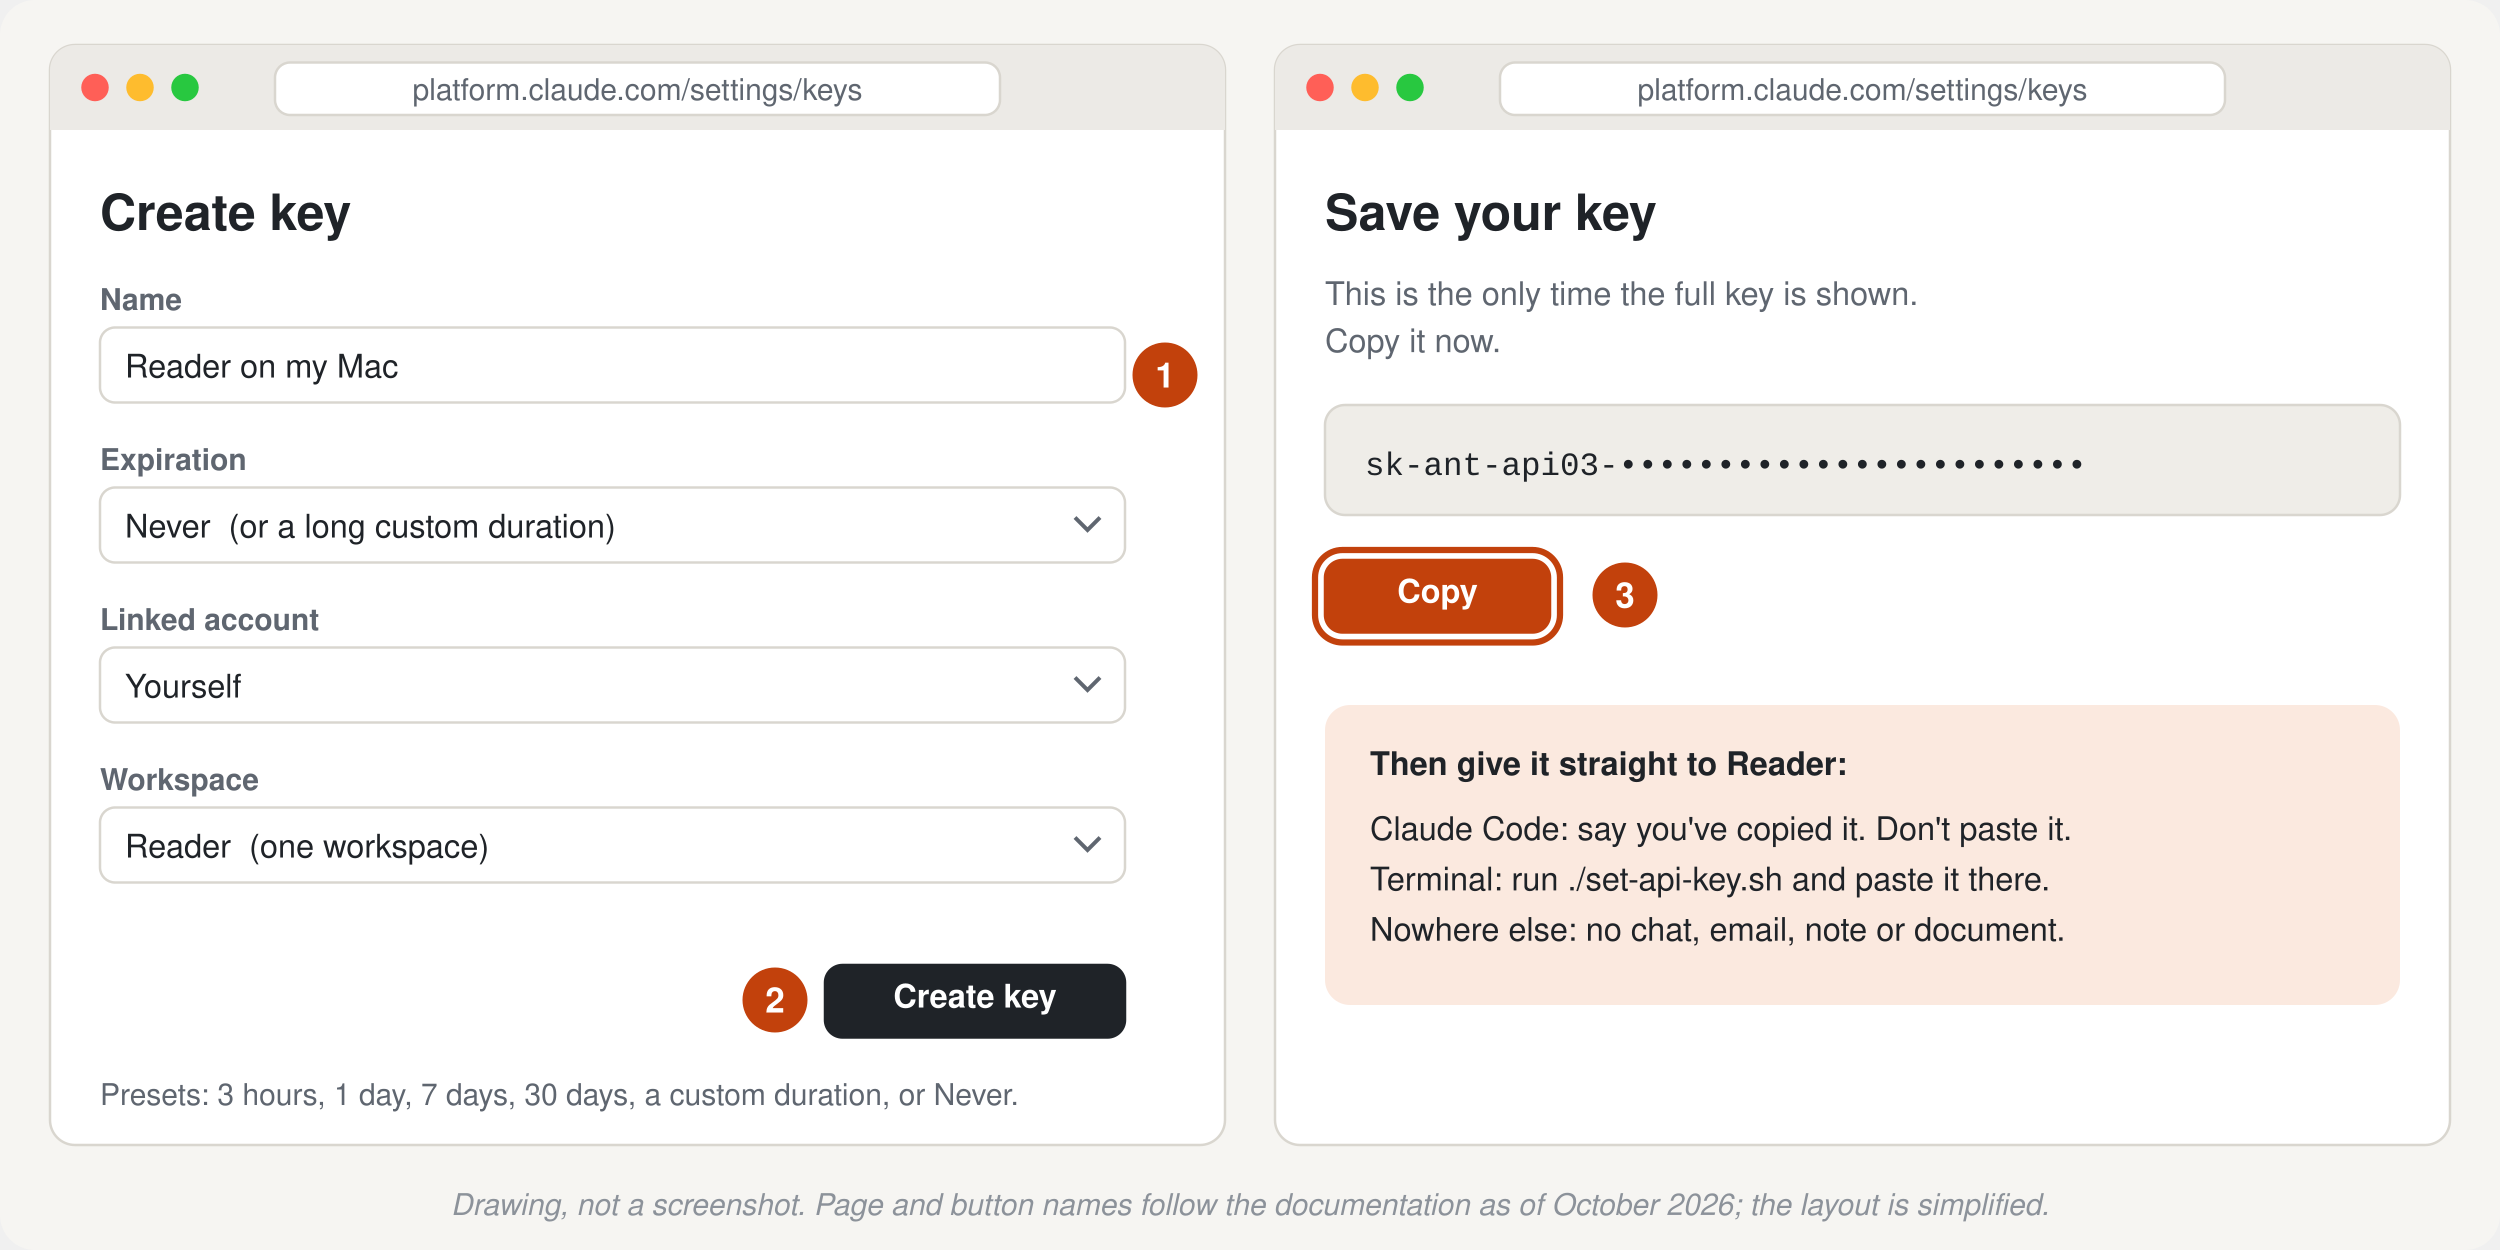
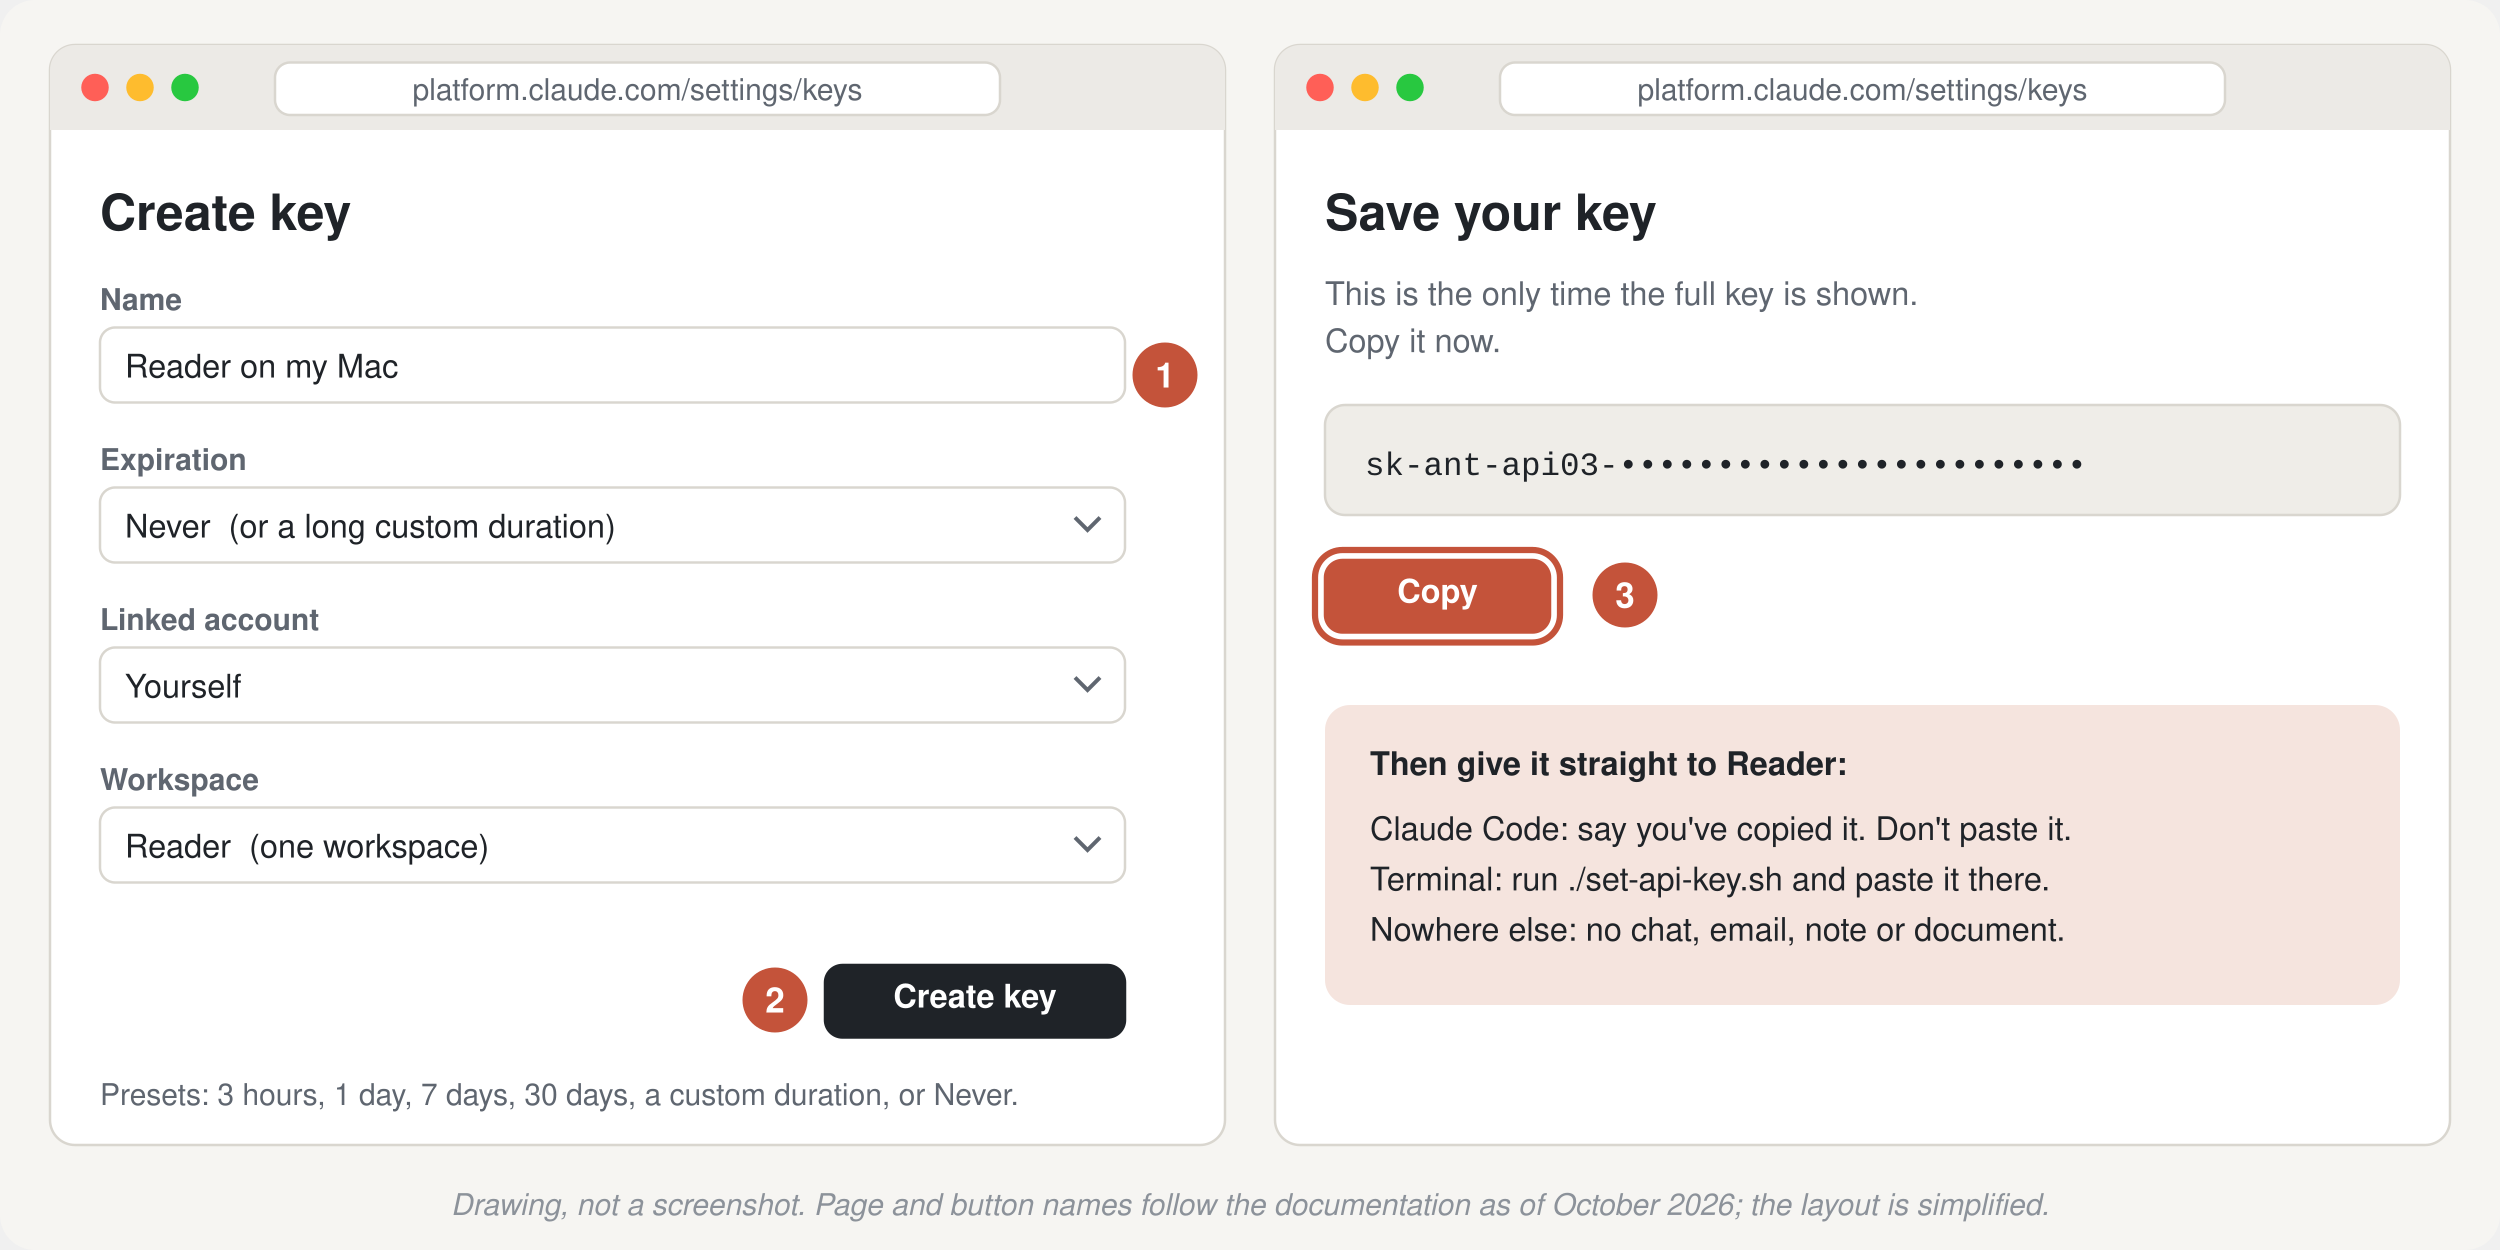
<svg xmlns="http://www.w3.org/2000/svg" viewBox="0 0 1000 500" width="1000" height="500" role="img" aria-labelledby="t d">
  <defs>
    <marker id="arrow" viewBox="0 0 10 10" refX="9" refY="5" markerWidth="7" markerHeight="7" orient="auto-start-reverse">
      <path d="M0,0 L10,5 L0,10 z" fill="#5F6670" />
    </marker>
  </defs>
  <rect width="1000" height="500" rx="14" fill="#F6F5F2" />
  <rect x="20" y="18" width="470" height="440" rx="10" fill="#FFFFFF" stroke="#D9D6CF" stroke-width="1.0" />
  <path d="M20 28 a10 10 0 0 1 10 -10 h450 a10 10 0 0 1 10 10 v24 h-470 z" fill="#ECEAE6" />
  <circle cx="38" cy="35" r="5.5" fill="#FF5F57" />
  <circle cx="56" cy="35" r="5.5" fill="#FEBC2E" />
  <circle cx="74" cy="35" r="5.5" fill="#28C840" />
  <rect x="110" y="25" width="290" height="21" rx="6" fill="#FFFFFF" stroke="#D9D6CF" stroke-width="1.0" />
  <text x="255.0" y="40" font-family="-apple-system, BlinkMacSystemFont, 'Helvetica Neue', Helvetica, Arial, sans-serif" font-size="12" fill="#5F6670" font-weight="400" text-anchor="middle" xml:space="preserve">platform.claude.com/settings/keys</text>
  <text x="40" y="92" font-family="-apple-system, BlinkMacSystemFont, 'Helvetica Neue', Helvetica, Arial, sans-serif" font-size="20" fill="#1F2328" font-weight="700" text-anchor="start" xml:space="preserve">Create key</text>
  <text x="40" y="124" font-family="-apple-system, BlinkMacSystemFont, 'Helvetica Neue', Helvetica, Arial, sans-serif" font-size="12" fill="#5F6670" font-weight="600" text-anchor="start" xml:space="preserve">Name</text>
  <rect x="40" y="131" width="410" height="30" rx="6" fill="#FFFFFF" stroke="#D9D6CF" stroke-width="1.0" />
  <text x="50" y="151" font-family="-apple-system, BlinkMacSystemFont, 'Helvetica Neue', Helvetica, Arial, sans-serif" font-size="13" fill="#1F2328" font-weight="400" text-anchor="start" xml:space="preserve">Reader on my Mac</text>
  <text x="40" y="188" font-family="-apple-system, BlinkMacSystemFont, 'Helvetica Neue', Helvetica, Arial, sans-serif" font-size="12" fill="#5F6670" font-weight="600" text-anchor="start" xml:space="preserve">Expiration</text>
  <rect x="40" y="195" width="410" height="30" rx="6" fill="#FFFFFF" stroke="#D9D6CF" stroke-width="1.0" />
  <text x="50" y="215" font-family="-apple-system, BlinkMacSystemFont, 'Helvetica Neue', Helvetica, Arial, sans-serif" font-size="13" fill="#1F2328" font-weight="400" text-anchor="start" xml:space="preserve">Never  (or a long custom duration)</text>
  <path d="M430 207 l5 5 l5 -5" stroke="#5F6670" stroke-width="1.6" fill="none" />
  <text x="40" y="252" font-family="-apple-system, BlinkMacSystemFont, 'Helvetica Neue', Helvetica, Arial, sans-serif" font-size="12" fill="#5F6670" font-weight="600" text-anchor="start" xml:space="preserve">Linked account</text>
  <rect x="40" y="259" width="410" height="30" rx="6" fill="#FFFFFF" stroke="#D9D6CF" stroke-width="1.0" />
  <text x="50" y="279" font-family="-apple-system, BlinkMacSystemFont, 'Helvetica Neue', Helvetica, Arial, sans-serif" font-size="13" fill="#1F2328" font-weight="400" text-anchor="start" xml:space="preserve">Yourself</text>
  <path d="M430 271 l5 5 l5 -5" stroke="#5F6670" stroke-width="1.6" fill="none" />
  <text x="40" y="316" font-family="-apple-system, BlinkMacSystemFont, 'Helvetica Neue', Helvetica, Arial, sans-serif" font-size="12" fill="#5F6670" font-weight="600" text-anchor="start" xml:space="preserve">Workspace</text>
  <rect x="40" y="323" width="410" height="30" rx="6" fill="#FFFFFF" stroke="#D9D6CF" stroke-width="1.0" />
  <text x="50" y="343" font-family="-apple-system, BlinkMacSystemFont, 'Helvetica Neue', Helvetica, Arial, sans-serif" font-size="13" fill="#1F2328" font-weight="400" text-anchor="start" xml:space="preserve">Reader  (one workspace)</text>
  <path d="M430 335 l5 5 l5 -5" stroke="#5F6670" stroke-width="1.6" fill="none" />
-   <circle cx="466" cy="150" r="13" fill="#C2410C" />
+   <circle cx="466" cy="150" r="13" fill="#C4533A" />
  <text x="466" y="155" font-family="-apple-system, BlinkMacSystemFont, 'Helvetica Neue', Helvetica, Arial, sans-serif" font-size="14" fill="#FFFFFF" font-weight="700" text-anchor="middle" xml:space="preserve">1</text>
  <rect x="330" y="386" width="120" height="29" rx="7" fill="#1F2328" stroke="#1F2328" stroke-width="1.0" />
  <text x="390.0" y="403" font-family="-apple-system, BlinkMacSystemFont, 'Helvetica Neue', Helvetica, Arial, sans-serif" font-size="13" fill="#FFFFFF" font-weight="600" text-anchor="middle" xml:space="preserve">Create key</text>
-   <circle cx="310" cy="400" r="13" fill="#C2410C" />
+   <circle cx="310" cy="400" r="13" fill="#C4533A" />
  <text x="310" y="405" font-family="-apple-system, BlinkMacSystemFont, 'Helvetica Neue', Helvetica, Arial, sans-serif" font-size="14" fill="#FFFFFF" font-weight="700" text-anchor="middle" xml:space="preserve">2</text>
  <text x="40" y="442.0" font-family="-apple-system, BlinkMacSystemFont, 'Helvetica Neue', Helvetica, Arial, sans-serif" font-size="12" fill="#5F6670" font-weight="400" text-anchor="start" xml:space="preserve">Presets: 3 hours, 1 day, 7 days, 30 days, a custom duration, or Never.</text>
  <rect x="510" y="18" width="470" height="440" rx="10" fill="#FFFFFF" stroke="#D9D6CF" stroke-width="1.0" />
  <path d="M510 28 a10 10 0 0 1 10 -10 h450 a10 10 0 0 1 10 10 v24 h-470 z" fill="#ECEAE6" />
  <circle cx="528" cy="35" r="5.5" fill="#FF5F57" />
  <circle cx="546" cy="35" r="5.5" fill="#FEBC2E" />
  <circle cx="564" cy="35" r="5.5" fill="#28C840" />
  <rect x="600" y="25" width="290" height="21" rx="6" fill="#FFFFFF" stroke="#D9D6CF" stroke-width="1.0" />
  <text x="745.0" y="40" font-family="-apple-system, BlinkMacSystemFont, 'Helvetica Neue', Helvetica, Arial, sans-serif" font-size="12" fill="#5F6670" font-weight="400" text-anchor="middle" xml:space="preserve">platform.claude.com/settings/keys</text>
  <text x="530" y="92" font-family="-apple-system, BlinkMacSystemFont, 'Helvetica Neue', Helvetica, Arial, sans-serif" font-size="20" fill="#1F2328" font-weight="700" text-anchor="start" xml:space="preserve">Save your key</text>
  <text x="530" y="122.0" font-family="-apple-system, BlinkMacSystemFont, 'Helvetica Neue', Helvetica, Arial, sans-serif" font-size="13" fill="#5F6670" font-weight="400" text-anchor="start" xml:space="preserve">This is the only time the full key is shown.</text>
  <text x="530" y="140.85" font-family="-apple-system, BlinkMacSystemFont, 'Helvetica Neue', Helvetica, Arial, sans-serif" font-size="13" fill="#5F6670" font-weight="400" text-anchor="start" xml:space="preserve">Copy it now.</text>
  <rect x="530" y="162" width="430" height="44" rx="8" fill="#EFEDE8" stroke="#D9D6CF" stroke-width="1.0" />
  <text x="546" y="190" font-family="'SF Mono', Menlo, Monaco, Consolas, 'Liberation Mono', monospace" font-size="13" fill="#1F2328" font-weight="400" text-anchor="start" xml:space="preserve">sk-ant-api03-••••••••••••••••••••••••</text>
-   <rect x="530" y="224" width="90" height="29" rx="7" fill="#C2410C" stroke="#C2410C" stroke-width="1.0" />
+   <rect x="530" y="224" width="90" height="29" rx="7" fill="#C4533A" stroke="#C4533A" stroke-width="1.0" />
  <text x="575.0" y="241" font-family="-apple-system, BlinkMacSystemFont, 'Helvetica Neue', Helvetica, Arial, sans-serif" font-size="13" fill="#FFFFFF" font-weight="600" text-anchor="middle" xml:space="preserve">Copy</text>
-   <rect x="526" y="220" width="98" height="37" rx="11" fill="none" stroke="#C2410C" stroke-width="2.5" />
-   <circle cx="650" cy="238" r="13" fill="#C2410C" />
+   <rect x="526" y="220" width="98" height="37" rx="11" fill="none" stroke="#C4533A" stroke-width="2.5" />
+   <circle cx="650" cy="238" r="13" fill="#C4533A" />
  <text x="650" y="243" font-family="-apple-system, BlinkMacSystemFont, 'Helvetica Neue', Helvetica, Arial, sans-serif" font-size="14" fill="#FFFFFF" font-weight="700" text-anchor="middle" xml:space="preserve">3</text>
-   <rect x="530" y="282" width="430" height="120" rx="10" fill="#FBE9DF" />
+   <rect x="530" y="282" width="430" height="120" rx="10" fill="#F5E4DE" />
  <text x="548" y="310" font-family="-apple-system, BlinkMacSystemFont, 'Helvetica Neue', Helvetica, Arial, sans-serif" font-size="13" fill="#1F2328" font-weight="700" text-anchor="start" xml:space="preserve">Then give it straight to Reader:</text>
  <text x="548" y="336.0" font-family="-apple-system, BlinkMacSystemFont, 'Helvetica Neue', Helvetica, Arial, sans-serif" font-size="13" fill="#1F2328" font-weight="400" text-anchor="start" xml:space="preserve">Claude Code: say you've copied it. Don't paste it.</text>
  <text x="548" y="356.15" font-family="-apple-system, BlinkMacSystemFont, 'Helvetica Neue', Helvetica, Arial, sans-serif" font-size="13" fill="#1F2328" font-weight="400" text-anchor="start" xml:space="preserve">Terminal: run ./set-api-key.sh and paste it there.</text>
  <text x="548" y="376.3" font-family="-apple-system, BlinkMacSystemFont, 'Helvetica Neue', Helvetica, Arial, sans-serif" font-size="13" fill="#1F2328" font-weight="400" text-anchor="start" xml:space="preserve">Nowhere else: no chat, email, note or document.</text>
  <text x="500.0" y="486" font-family="-apple-system, BlinkMacSystemFont, 'Helvetica Neue', Helvetica, Arial, sans-serif" font-size="12" fill="#8C929A" font-weight="400" text-anchor="middle" font-style="italic" xml:space="preserve">Drawing, not a screenshot. Page and button names follow the documentation as of October 2026; the layout is simplified.</text>
</svg>
